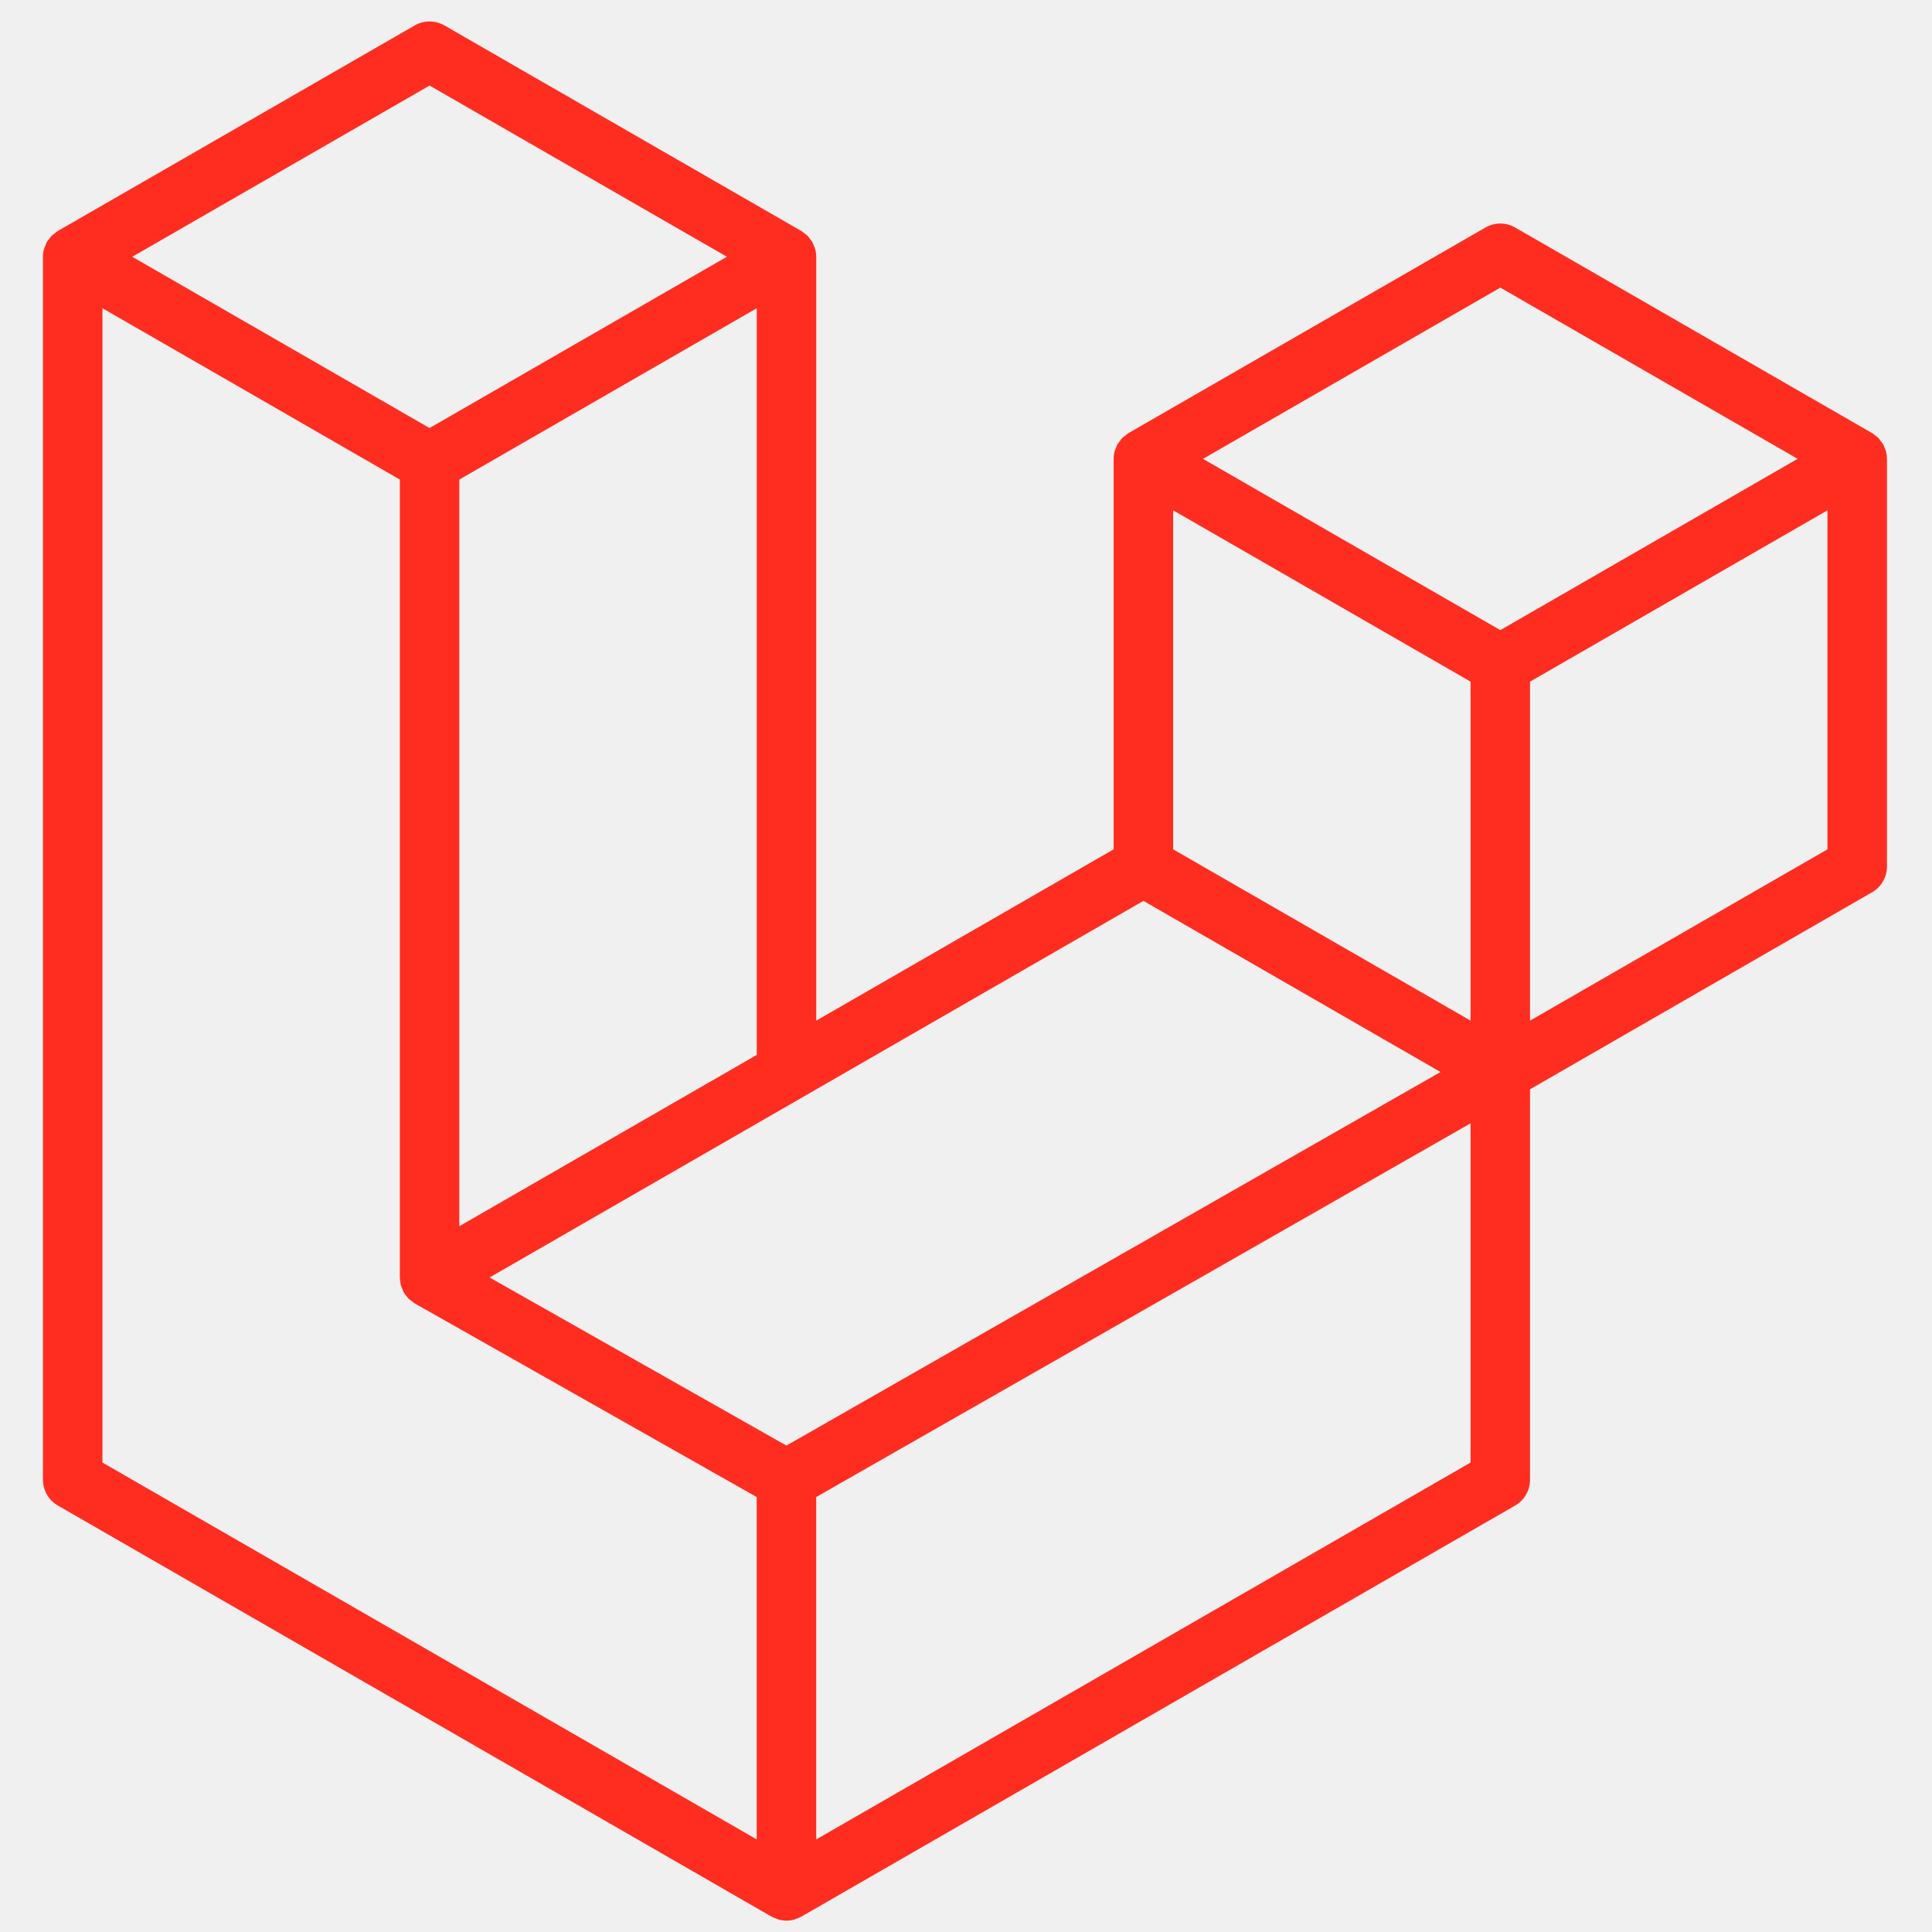
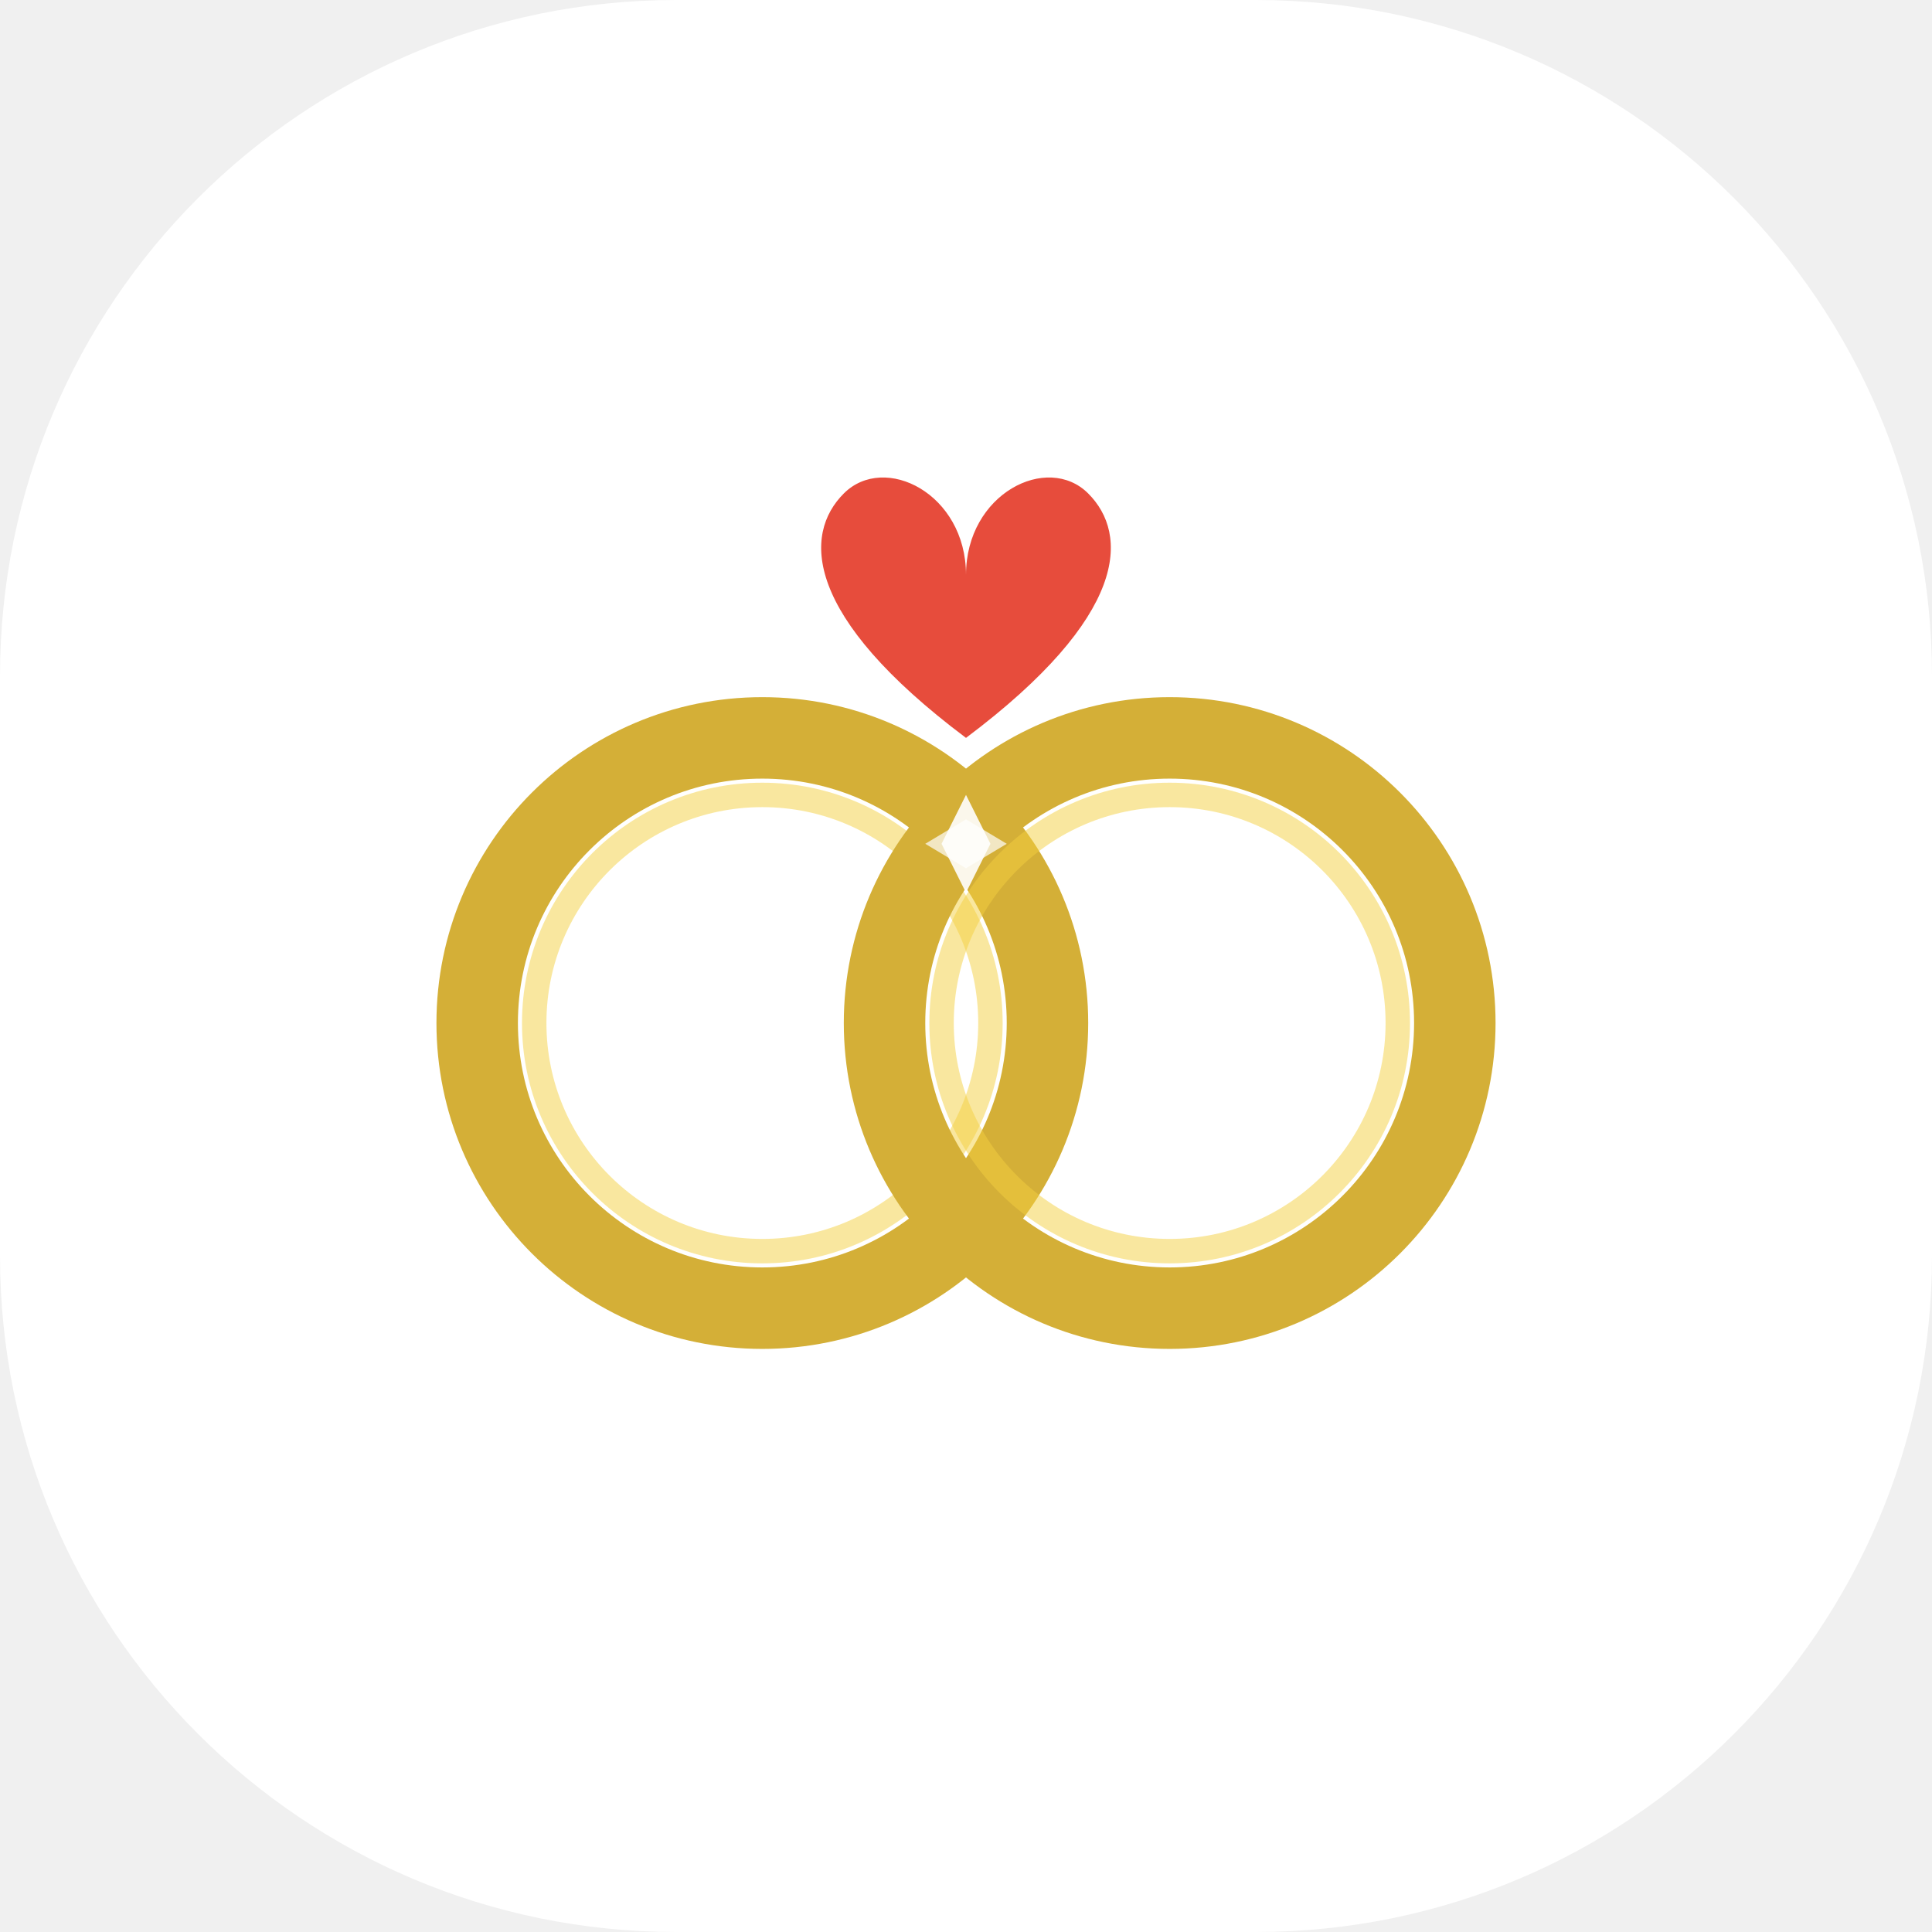
- <svg xmlns="http://www.w3.org/2000/svg" width="166" height="166" viewBox="0 0 166 166" fill="none">
-   <path fill-rule="evenodd" clip-rule="evenodd" d="M162.041 38.759C162.099 38.977 162.129 39.201 162.13 39.426V74.452C162.13 74.902 162.011 75.344 161.786 75.733C161.561 76.122 161.237 76.444 160.847 76.668L131.462 93.594V127.141C131.462 128.054 130.977 128.897 130.186 129.357L68.847 164.683C68.707 164.763 68.554 164.814 68.401 164.868C68.343 164.887 68.289 164.922 68.228 164.938C67.8 165.051 67.349 165.051 66.92 164.938C66.85 164.919 66.786 164.881 66.719 164.855C66.579 164.804 66.432 164.76 66.298 164.683L4.972 129.357C4.583 129.133 4.259 128.81 4.034 128.421C3.808 128.032 3.69 127.591 3.689 127.141L3.689 22.063C3.689 21.834 3.721 21.61 3.779 21.393C3.798 21.32 3.843 21.253 3.868 21.179C3.916 21.045 3.961 20.908 4.031 20.783C4.079 20.7 4.149 20.633 4.206 20.557C4.28 20.454 4.347 20.349 4.433 20.26C4.506 20.186 4.602 20.132 4.685 20.068C4.778 19.992 4.861 19.909 4.966 19.848L35.633 2.185C36.022 1.961 36.462 1.844 36.91 1.844C37.358 1.844 37.798 1.961 38.186 2.185L68.851 19.848H68.857C68.959 19.912 69.045 19.992 69.138 20.065C69.221 20.129 69.313 20.186 69.387 20.257C69.476 20.349 69.54 20.454 69.616 20.557C69.671 20.633 69.744 20.7 69.789 20.783C69.862 20.911 69.904 21.045 69.955 21.179C69.98 21.253 70.025 21.32 70.044 21.396C70.103 21.614 70.133 21.838 70.133 22.063V87.694L95.686 72.974V39.423C95.686 39.2 95.718 38.973 95.775 38.759C95.798 38.683 95.839 38.615 95.865 38.542C95.916 38.408 95.96 38.271 96.031 38.146C96.079 38.063 96.149 37.996 96.203 37.92C96.279 37.818 96.343 37.712 96.433 37.623C96.506 37.549 96.599 37.495 96.681 37.431C96.777 37.355 96.86 37.272 96.962 37.211L127.633 19.548C128.021 19.324 128.461 19.206 128.91 19.206C129.358 19.206 129.798 19.324 130.186 19.548L160.85 37.211C160.959 37.275 161.042 37.355 161.137 37.428C161.217 37.492 161.31 37.549 161.383 37.62C161.473 37.712 161.536 37.818 161.613 37.92C161.67 37.996 161.741 38.063 161.785 38.146C161.859 38.271 161.9 38.408 161.951 38.542C161.98 38.615 162.021 38.683 162.041 38.759ZM157.018 72.974V43.848L146.287 50.028L131.462 58.568V87.694L157.021 72.974H157.018ZM126.354 125.663V96.518L111.771 104.85L70.13 128.626V158.046L126.354 125.663ZM8.801 26.485V125.663L65.018 158.043V128.629L35.649 112L35.64 111.994L35.627 111.988C35.528 111.93 35.445 111.847 35.353 111.777C35.273 111.713 35.18 111.662 35.11 111.592L35.104 111.582C35.021 111.502 34.963 111.403 34.893 111.314C34.829 111.228 34.753 111.154 34.702 111.065L34.699 111.055C34.641 110.96 34.606 110.845 34.565 110.736C34.523 110.64 34.469 110.551 34.443 110.449C34.411 110.328 34.405 110.197 34.392 110.072C34.379 109.976 34.354 109.881 34.354 109.785V109.778V41.205L19.532 32.662L8.801 26.485ZM36.913 7.35L11.364 22.063L36.907 36.777L62.453 22.06L36.907 7.35H36.913ZM50.2 99.174L65.022 90.637V26.485L54.291 32.665L39.466 41.205V105.357L50.2 99.174ZM128.91 24.713L103.363 39.426L128.91 54.14L154.453 39.423L128.91 24.713ZM126.354 58.568L111.529 50.028L100.798 43.848V72.974L115.619 81.511L126.354 87.694V58.568ZM67.571 124.205L105.042 102.803L123.772 92.109L98.245 77.405L68.854 94.334L42.066 109.762L67.571 124.205Z" fill="#FF2D20" />
+ <svg xmlns="http://www.w3.org/2000/svg" version="1.1" width="1000" height="1000">
+   <g clip-path="url(#SvgjsClipPath1010)">
+     <rect width="1000" height="1000" fill="#ffffff" />
+     <g transform="matrix(4.216867,0,0,4.216867,150,150)">
+       <svg version="1.1" width="166" height="166">
+         <svg width="166" height="166" viewBox="0 0 166 166" fill="none">
+           <circle cx="58" cy="90" r="35" stroke="#D4AF37" stroke-width="10" fill="none" />
+           <circle cx="58" cy="90" r="28" stroke="#F4D03F" stroke-width="3" fill="none" opacity="0.5" />
+           <circle cx="108" cy="90" r="35" stroke="#D4AF37" stroke-width="10" fill="none" />
+           <circle cx="108" cy="90" r="28" stroke="#F4D03F" stroke-width="3" fill="none" opacity="0.5" />
+           <path d="M83 35 C83 25, 73 20, 68 25 C63 30, 63 40, 83 55 C103 40, 103 30, 98 25 C93 20, 83 25, 83 35" fill="#E74C3C" />
+           <path d="M83 62 L86 68 L83 74 L80 68 Z" fill="#FFFFFF" opacity="0.9" />
+           <path d="M78 68 L83 65 L88 68 L83 71 Z" fill="#FFFFFF" opacity="0.7" />
+         </svg>
+       </svg>
+     </g>
+   </g>
+   <defs>
+     <clipPath id="SvgjsClipPath1010">
+       <rect width="1000" height="1000" x="0" y="0" rx="350" ry="350" />
+     </clipPath>
+   </defs>
</svg>
